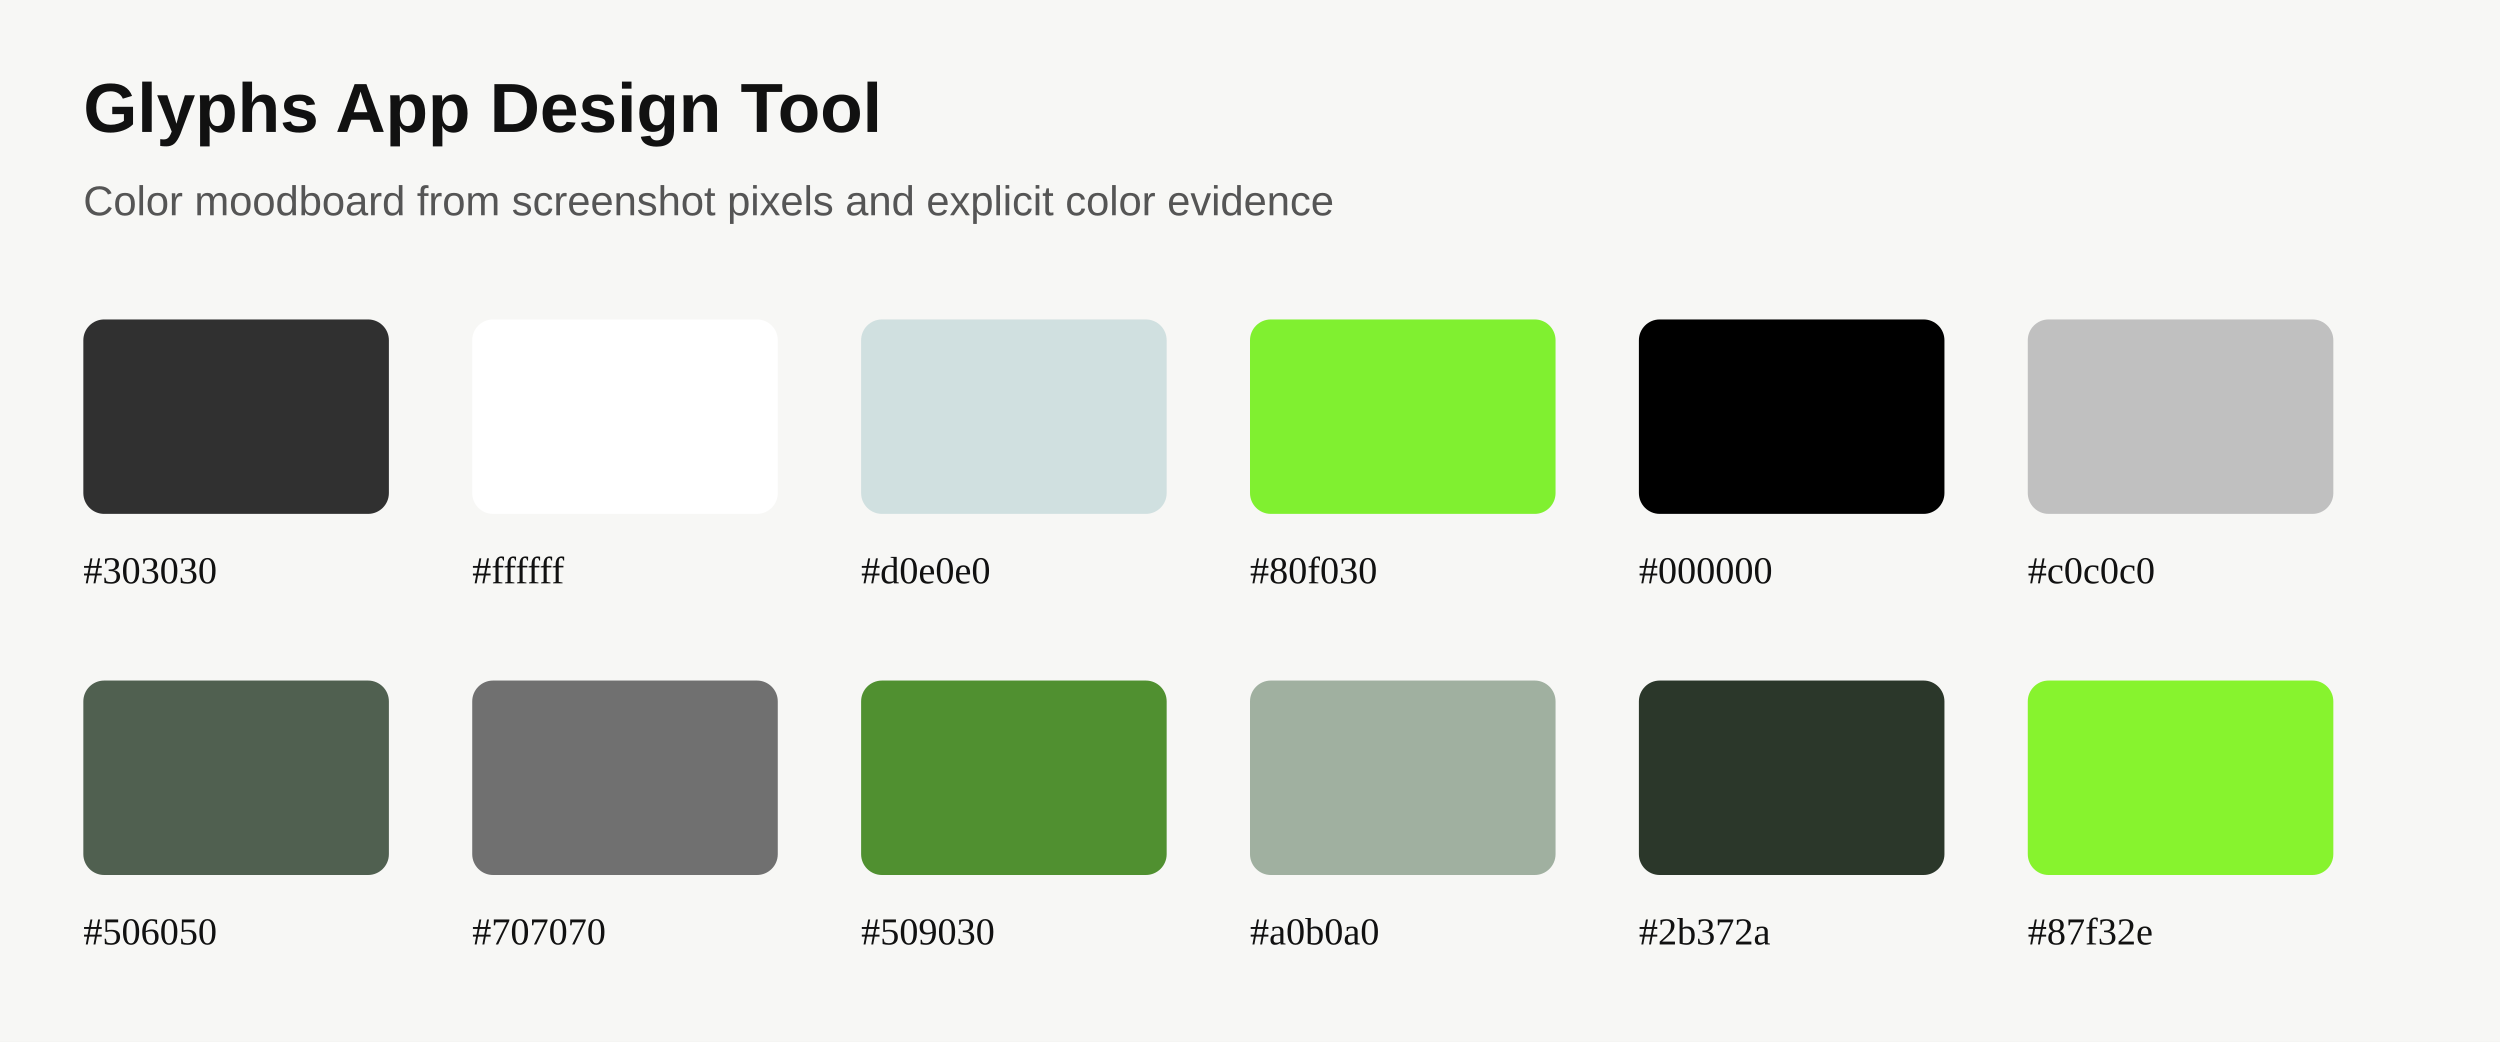
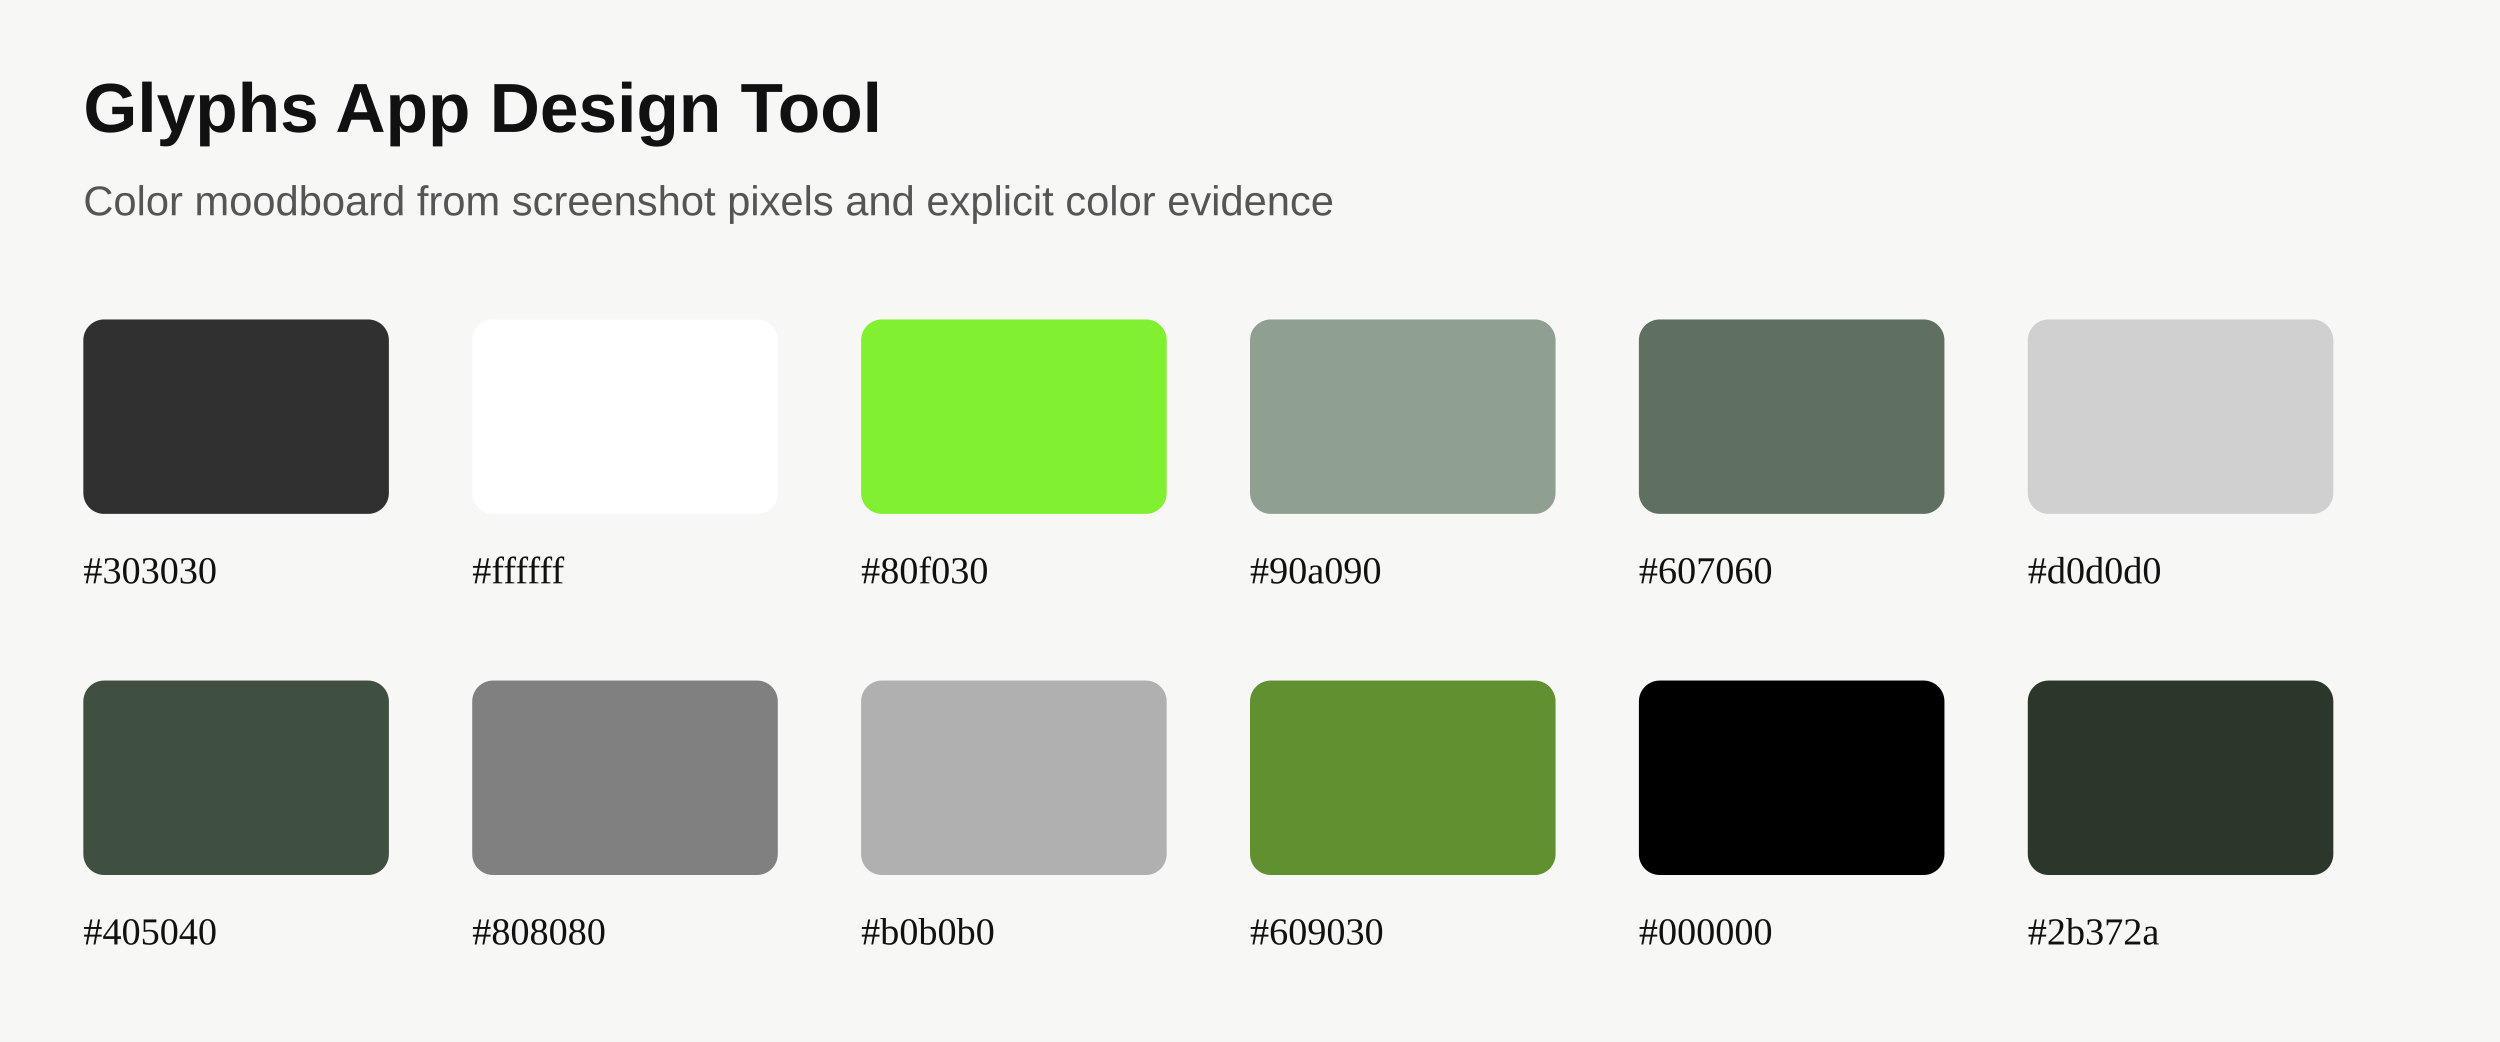
<svg xmlns="http://www.w3.org/2000/svg" width="720" height="300" viewBox="0 0 720 300">
  <rect width="720" height="300" fill="#f7f7f5" />
  <text x="24" y="38" font-family="Arial, sans-serif" font-size="20" font-weight="700" fill="#111">Glyphs App Design Tool</text>
  <text x="24" y="62" font-family="Arial, sans-serif" font-size="12" fill="#555">Color moodboard from screenshot pixels and explicit color evidence</text>
  <rect x="24" y="92" width="88" height="56" rx="6" fill="#303030" />
  <text x="24" y="168" font-size="11" fill="#111">#303030</text>
  <rect x="136" y="92" width="88" height="56" rx="6" fill="#ffffff" />
  <text x="136" y="168" font-size="11" fill="#111">#ffffff</text>
-   <rect x="248" y="92" width="88" height="56" rx="6" fill="#d0e0e0" />
-   <text x="248" y="168" font-size="11" fill="#111">#d0e0e0</text>
-   <rect x="360" y="92" width="88" height="56" rx="6" fill="#80f030" />
-   <text x="360" y="168" font-size="11" fill="#111">#80f030</text>
-   <rect x="472" y="92" width="88" height="56" rx="6" fill="#000000" />
-   <text x="472" y="168" font-size="11" fill="#111">#000000</text>
-   <rect x="584" y="92" width="88" height="56" rx="6" fill="#c0c0c0" />
-   <text x="584" y="168" font-size="11" fill="#111">#c0c0c0</text>
-   <rect x="24" y="196" width="88" height="56" rx="6" fill="#506050" />
-   <text x="24" y="272" font-size="11" fill="#111">#506050</text>
-   <rect x="136" y="196" width="88" height="56" rx="6" fill="#707070" />
-   <text x="136" y="272" font-size="11" fill="#111">#707070</text>
-   <rect x="248" y="196" width="88" height="56" rx="6" fill="#509030" />
-   <text x="248" y="272" font-size="11" fill="#111">#509030</text>
-   <rect x="360" y="196" width="88" height="56" rx="6" fill="#a0b0a0" />
-   <text x="360" y="272" font-size="11" fill="#111">#a0b0a0</text>
-   <rect x="472" y="196" width="88" height="56" rx="6" fill="#2b372a" />
-   <text x="472" y="272" font-size="11" fill="#111">#2b372a</text>
-   <rect x="584" y="196" width="88" height="56" rx="6" fill="#87f32e" />
-   <text x="584" y="272" font-size="11" fill="#111">#87f32e</text>
+   <rect x="248" y="92" width="88" height="56" rx="6" fill="#80f030" />
+   <text x="248" y="168" font-size="11" fill="#111">#80f030</text>
+   <rect x="360" y="92" width="88" height="56" rx="6" fill="#90a090" />
+   <text x="360" y="168" font-size="11" fill="#111">#90a090</text>
+   <rect x="472" y="92" width="88" height="56" rx="6" fill="#607060" />
+   <text x="472" y="168" font-size="11" fill="#111">#607060</text>
+   <rect x="584" y="92" width="88" height="56" rx="6" fill="#d0d0d0" />
+   <text x="584" y="168" font-size="11" fill="#111">#d0d0d0</text>
+   <rect x="24" y="196" width="88" height="56" rx="6" fill="#405040" />
+   <text x="24" y="272" font-size="11" fill="#111">#405040</text>
+   <rect x="136" y="196" width="88" height="56" rx="6" fill="#808080" />
+   <text x="136" y="272" font-size="11" fill="#111">#808080</text>
+   <rect x="248" y="196" width="88" height="56" rx="6" fill="#b0b0b0" />
+   <text x="248" y="272" font-size="11" fill="#111">#b0b0b0</text>
+   <rect x="360" y="196" width="88" height="56" rx="6" fill="#609030" />
+   <text x="360" y="272" font-size="11" fill="#111">#609030</text>
+   <rect x="472" y="196" width="88" height="56" rx="6" fill="#000000" />
+   <text x="472" y="272" font-size="11" fill="#111">#000000</text>
+   <rect x="584" y="196" width="88" height="56" rx="6" fill="#2b372a" />
+   <text x="584" y="272" font-size="11" fill="#111">#2b372a</text>
</svg>
